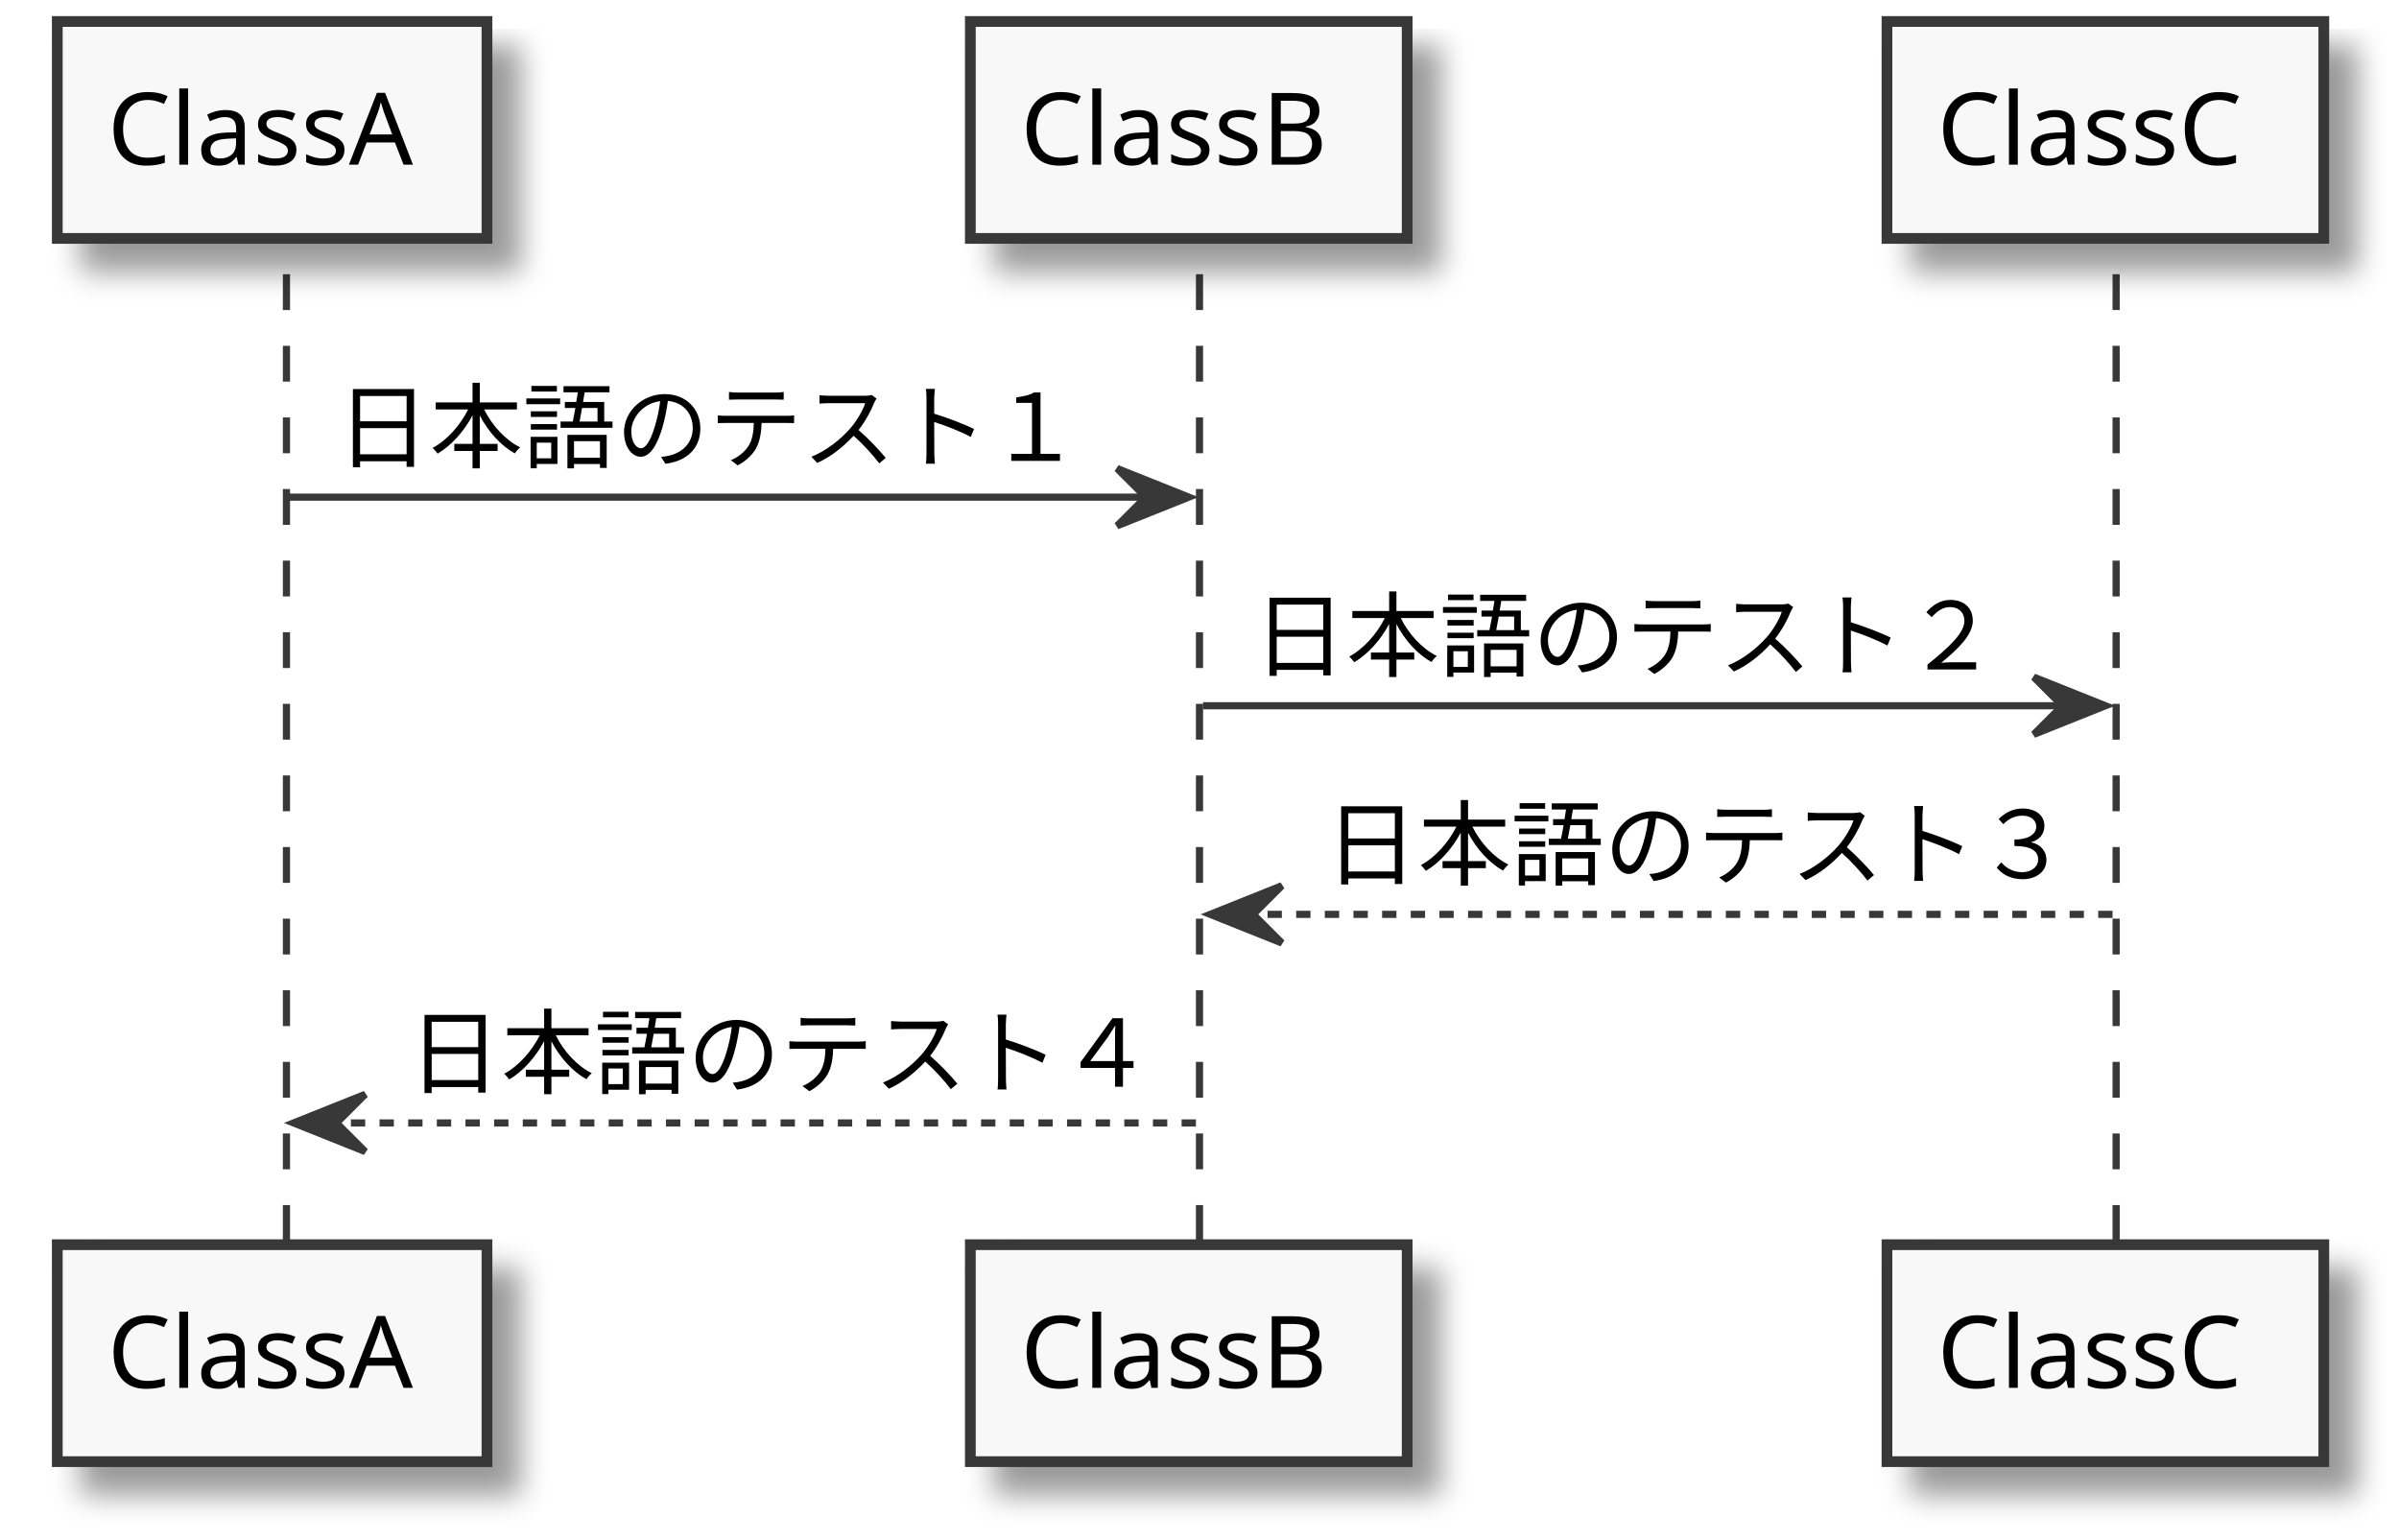
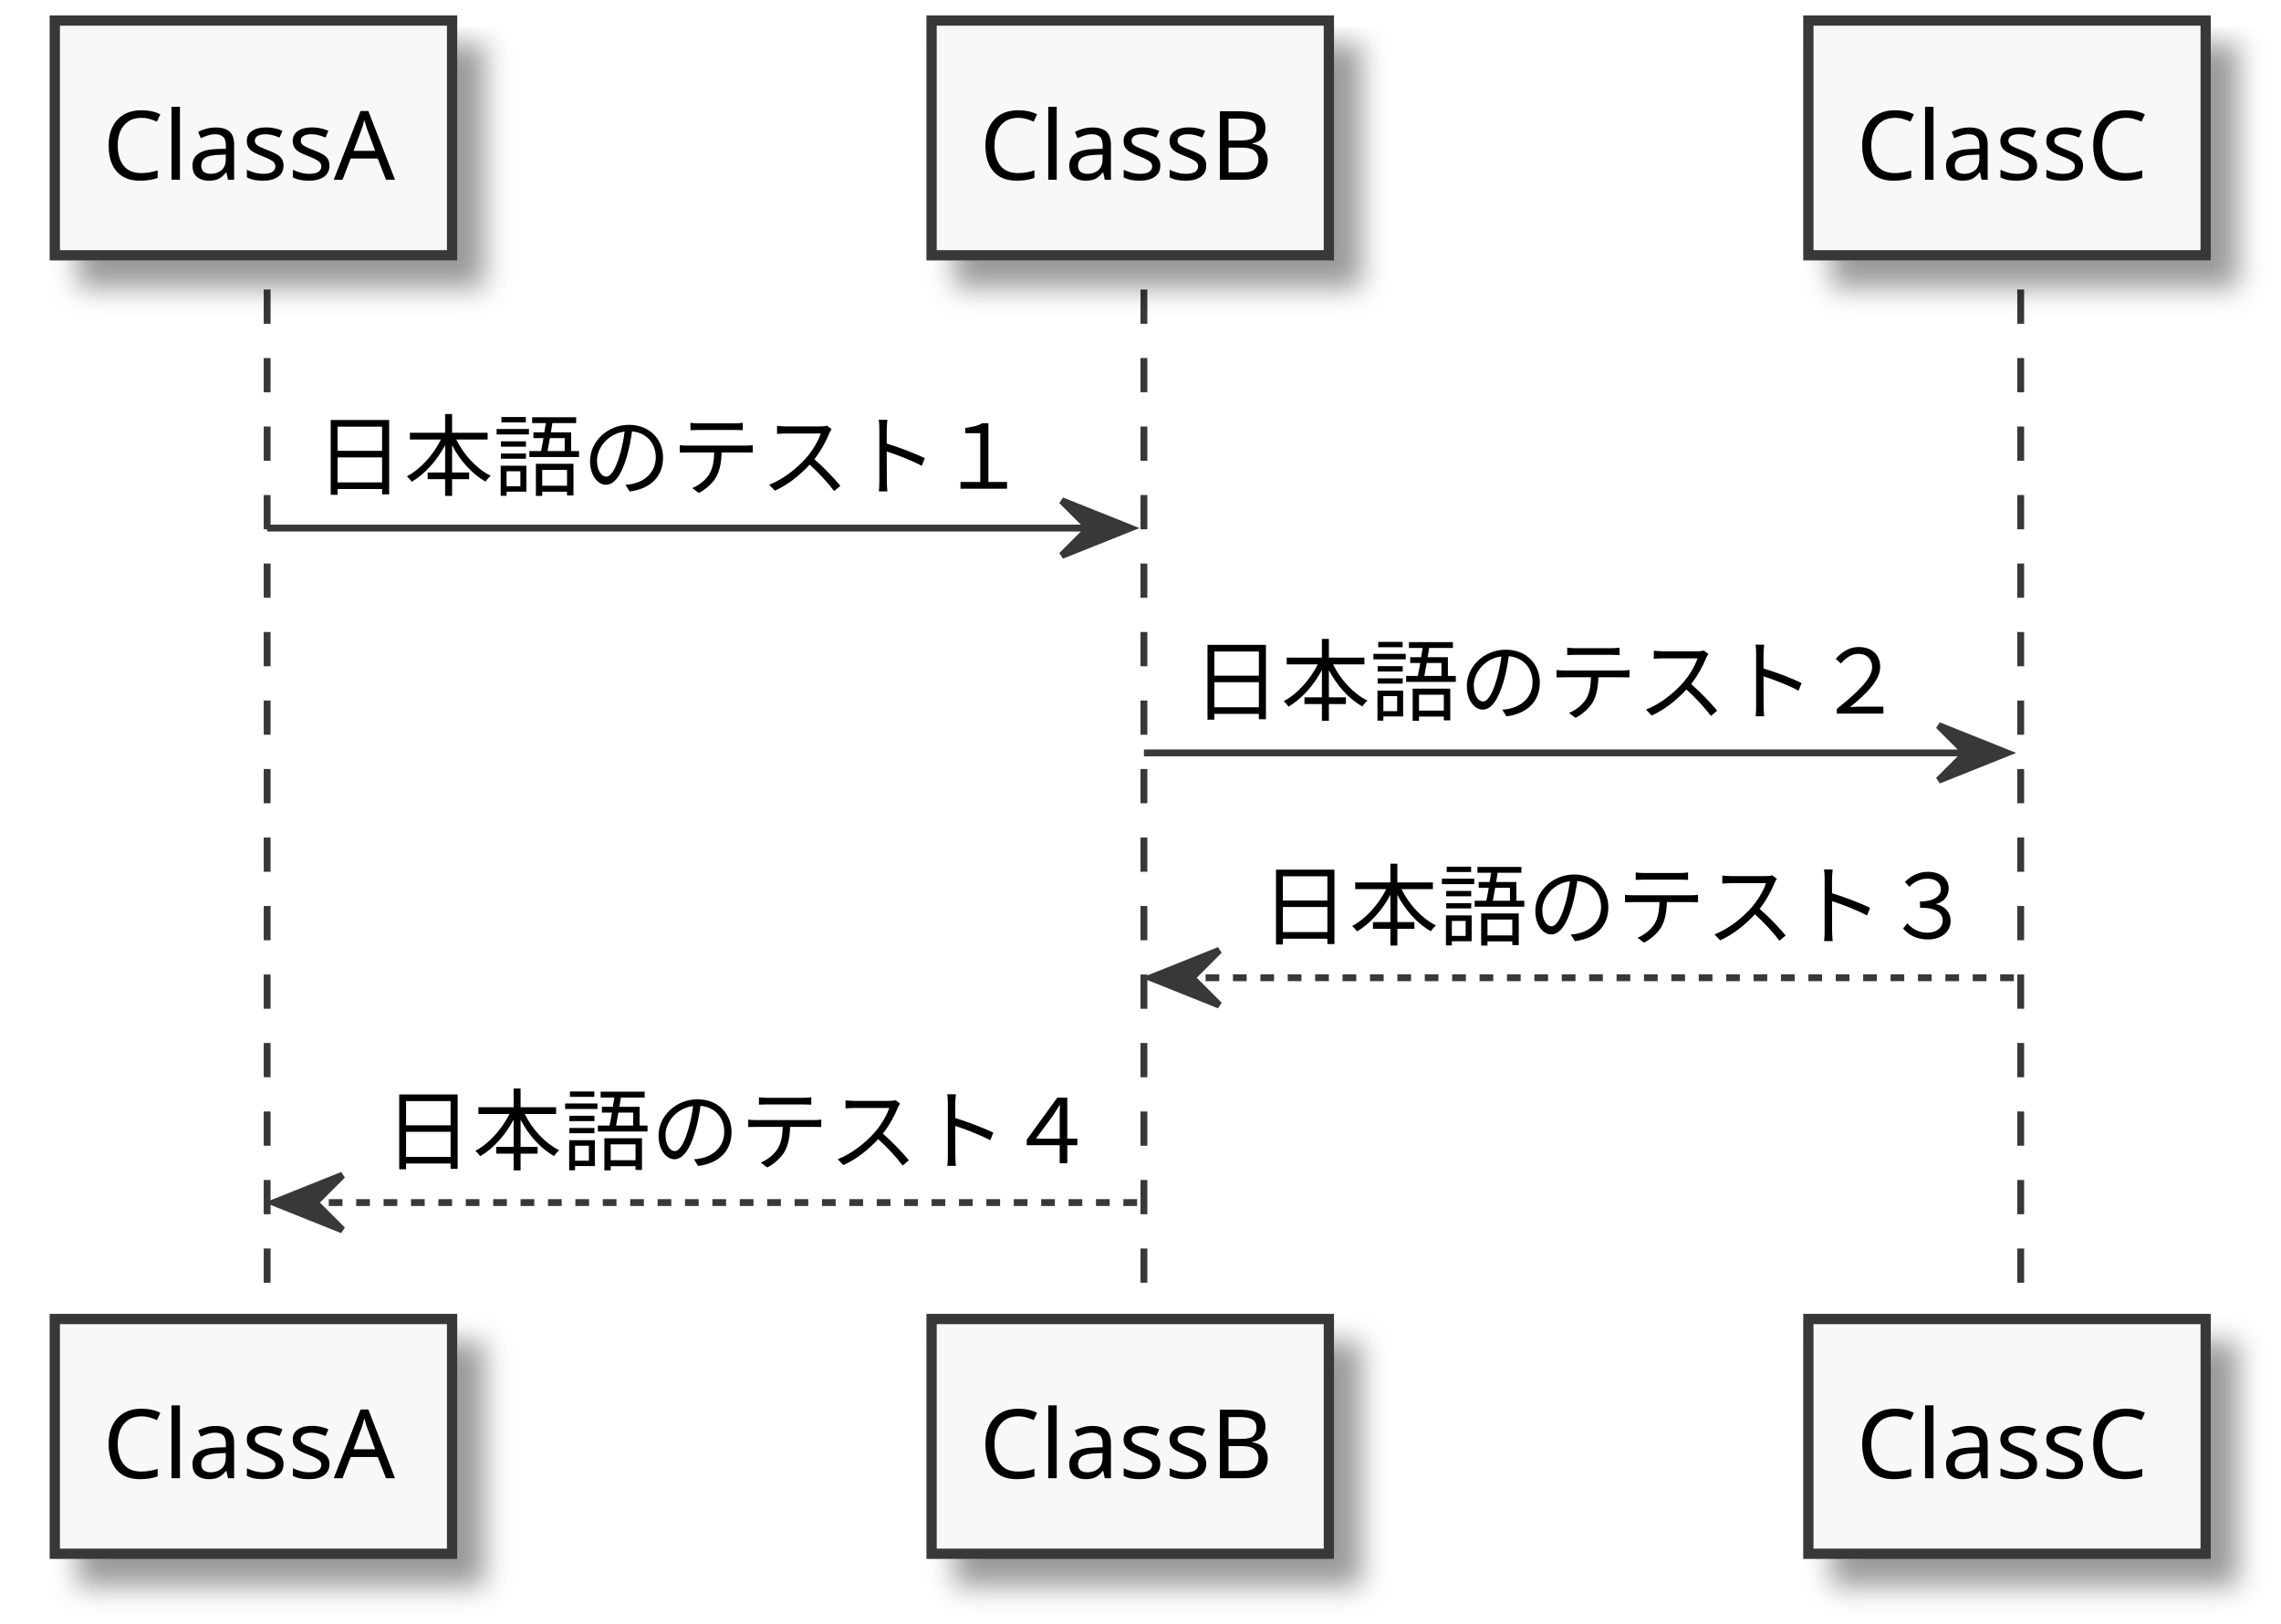
- <svg xmlns="http://www.w3.org/2000/svg" contentScriptType="application/ecmascript" contentStyleType="text/css" height="215px" preserveAspectRatio="none" style="width:335px;height:215px;" version="1.1" viewBox="0 0 335 215" width="335px" zoomAndPan="magnify">
+ <svg xmlns="http://www.w3.org/2000/svg" contentScriptType="application/ecmascript" contentStyleType="text/css" height="237px" preserveAspectRatio="none" style="width:333px;height:237px;" version="1.1" viewBox="0 0 333 237" width="333px" zoomAndPan="magnify">
  <defs>
    <filter height="300%" id="fb4w9o0u2nmlq" width="300%" x="-1" y="-1">
      <feGaussianBlur result="blurOut" stdDeviation="2.0" />
      <feColorMatrix in="blurOut" result="blurOut2" type="matrix" values="0 0 0 0 0 0 0 0 0 0 0 0 0 0 0 0 0 0 .4 0" />
      <feOffset dx="4.0" dy="4.0" in="blurOut2" result="blurOut3" />
      <feBlend in="SourceGraphic" in2="blurOut3" mode="normal" />
    </filter>
  </defs>
  <g>
-     <line style="stroke: #383838; stroke-width: 1.0; stroke-dasharray: 5.0,5.0;" x1="40" x2="40" y1="38.297" y2="174.828" />
-     <line style="stroke: #383838; stroke-width: 1.0; stroke-dasharray: 5.0,5.0;" x1="167.5" x2="167.5" y1="38.297" y2="174.828" />
-     <line style="stroke: #383838; stroke-width: 1.0; stroke-dasharray: 5.0,5.0;" x1="295.5" x2="295.5" y1="38.297" y2="174.828" />
-     <rect fill="#F8F8F8" filter="url(#fb4w9o0u2nmlq)" height="30.297" style="stroke: #383838; stroke-width: 1.5;" width="60" x="8" y="3" />
-     <text fill="#000000" font-family="sans-serif" font-size="14" lengthAdjust="spacingAndGlyphs" textLength="46" x="15" y="22.995">ClassA</text>
-     <rect fill="#F8F8F8" filter="url(#fb4w9o0u2nmlq)" height="30.297" style="stroke: #383838; stroke-width: 1.5;" width="60" x="8" y="173.828" />
-     <text fill="#000000" font-family="sans-serif" font-size="14" lengthAdjust="spacingAndGlyphs" textLength="46" x="15" y="193.823">ClassA</text>
-     <rect fill="#F8F8F8" filter="url(#fb4w9o0u2nmlq)" height="30.297" style="stroke: #383838; stroke-width: 1.5;" width="61" x="135.5" y="3" />
-     <text fill="#000000" font-family="sans-serif" font-size="14" lengthAdjust="spacingAndGlyphs" textLength="47" x="142.5" y="22.995">ClassB</text>
-     <rect fill="#F8F8F8" filter="url(#fb4w9o0u2nmlq)" height="30.297" style="stroke: #383838; stroke-width: 1.5;" width="61" x="135.5" y="173.828" />
-     <text fill="#000000" font-family="sans-serif" font-size="14" lengthAdjust="spacingAndGlyphs" textLength="47" x="142.5" y="193.823">ClassB</text>
-     <rect fill="#F8F8F8" filter="url(#fb4w9o0u2nmlq)" height="30.297" style="stroke: #383838; stroke-width: 1.5;" width="61" x="263.5" y="3" />
-     <text fill="#000000" font-family="sans-serif" font-size="14" lengthAdjust="spacingAndGlyphs" textLength="47" x="270.5" y="22.995">ClassC</text>
-     <rect fill="#F8F8F8" filter="url(#fb4w9o0u2nmlq)" height="30.297" style="stroke: #383838; stroke-width: 1.5;" width="61" x="263.5" y="173.828" />
-     <text fill="#000000" font-family="sans-serif" font-size="14" lengthAdjust="spacingAndGlyphs" textLength="47" x="270.5" y="193.823">ClassC</text>
-     <polygon fill="#383838" points="156,65.43,166,69.43,156,73.43,160,69.43" style="stroke: #383838; stroke-width: 1.0;" />
-     <line style="stroke: #383838; stroke-width: 1.0;" x1="40" x2="162" y1="69.43" y2="69.43" />
-     <text fill="#000000" font-family="sans-serif" font-size="13" lengthAdjust="spacingAndGlyphs" textLength="104" x="47" y="64.364">日本語のテスト１</text>
-     <polygon fill="#383838" points="284,94.562,294,98.562,284,102.562,288,98.562" style="stroke: #383838; stroke-width: 1.0;" />
-     <line style="stroke: #383838; stroke-width: 1.0;" x1="168" x2="290" y1="98.562" y2="98.562" />
-     <text fill="#000000" font-family="sans-serif" font-size="13" lengthAdjust="spacingAndGlyphs" textLength="104" x="175" y="93.497">日本語のテスト２</text>
-     <polygon fill="#383838" points="179,123.695,169,127.695,179,131.695,175,127.695" style="stroke: #383838; stroke-width: 1.0;" />
-     <line style="stroke: #383838; stroke-width: 1.0; stroke-dasharray: 2.0,2.0;" x1="173" x2="295" y1="127.695" y2="127.695" />
-     <text fill="#000000" font-family="sans-serif" font-size="13" lengthAdjust="spacingAndGlyphs" textLength="104" x="185" y="122.629">日本語のテスト３</text>
-     <polygon fill="#383838" points="51,152.828,41,156.828,51,160.828,47,156.828" style="stroke: #383838; stroke-width: 1.0;" />
-     <line style="stroke: #383838; stroke-width: 1.0; stroke-dasharray: 2.0,2.0;" x1="45" x2="167" y1="156.828" y2="156.828" />
-     <text fill="#000000" font-family="sans-serif" font-size="13" lengthAdjust="spacingAndGlyphs" textLength="104" x="57" y="151.762">日本語のテスト４</text>
+     <line style="stroke: #383838; stroke-width: 1.0; stroke-dasharray: 5.0,5.0;" x1="39" x2="39" y1="42.272" y2="193.568" />
+     <line style="stroke: #383838; stroke-width: 1.0; stroke-dasharray: 5.0,5.0;" x1="167" x2="167" y1="42.272" y2="193.568" />
+     <line style="stroke: #383838; stroke-width: 1.0; stroke-dasharray: 5.0,5.0;" x1="295" x2="295" y1="42.272" y2="193.568" />
+     <rect fill="#F8F8F8" filter="url(#fb4w9o0u2nmlq)" height="34.272" style="stroke: #383838; stroke-width: 1.5;" width="58" x="8" y="3" />
+     <text fill="#000000" font-family="sans-serif" font-size="14" lengthAdjust="spacingAndGlyphs" textLength="44" x="15" y="26.24">ClassA</text>
+     <rect fill="#F8F8F8" filter="url(#fb4w9o0u2nmlq)" height="34.272" style="stroke: #383838; stroke-width: 1.5;" width="58" x="8" y="192.568" />
+     <text fill="#000000" font-family="sans-serif" font-size="14" lengthAdjust="spacingAndGlyphs" textLength="44" x="15" y="215.808">ClassA</text>
+     <rect fill="#F8F8F8" filter="url(#fb4w9o0u2nmlq)" height="34.272" style="stroke: #383838; stroke-width: 1.5;" width="58" x="136" y="3" />
+     <text fill="#000000" font-family="sans-serif" font-size="14" lengthAdjust="spacingAndGlyphs" textLength="44" x="143" y="26.24">ClassB</text>
+     <rect fill="#F8F8F8" filter="url(#fb4w9o0u2nmlq)" height="34.272" style="stroke: #383838; stroke-width: 1.5;" width="58" x="136" y="192.568" />
+     <text fill="#000000" font-family="sans-serif" font-size="14" lengthAdjust="spacingAndGlyphs" textLength="44" x="143" y="215.808">ClassB</text>
+     <rect fill="#F8F8F8" filter="url(#fb4w9o0u2nmlq)" height="34.272" style="stroke: #383838; stroke-width: 1.5;" width="58" x="264" y="3" />
+     <text fill="#000000" font-family="sans-serif" font-size="14" lengthAdjust="spacingAndGlyphs" textLength="44" x="271" y="26.24">ClassC</text>
+     <rect fill="#F8F8F8" filter="url(#fb4w9o0u2nmlq)" height="34.272" style="stroke: #383838; stroke-width: 1.5;" width="58" x="264" y="192.568" />
+     <text fill="#000000" font-family="sans-serif" font-size="14" lengthAdjust="spacingAndGlyphs" textLength="44" x="271" y="215.808">ClassC</text>
+     <polygon fill="#383838" points="155,73.096,165,77.096,155,81.096,159,77.096" style="stroke: #383838; stroke-width: 1.0;" />
+     <line style="stroke: #383838; stroke-width: 1.0;" x1="39" x2="161" y1="77.096" y2="77.096" />
+     <text fill="#000000" font-family="sans-serif" font-size="13" lengthAdjust="spacingAndGlyphs" textLength="104" x="46" y="71.352">日本語のテスト１</text>
+     <polygon fill="#383838" points="283,105.92,293,109.92,283,113.92,287,109.92" style="stroke: #383838; stroke-width: 1.0;" />
+     <line style="stroke: #383838; stroke-width: 1.0;" x1="167" x2="289" y1="109.92" y2="109.92" />
+     <text fill="#000000" font-family="sans-serif" font-size="13" lengthAdjust="spacingAndGlyphs" textLength="104" x="174" y="104.176">日本語のテスト２</text>
+     <polygon fill="#383838" points="178,138.744,168,142.744,178,146.744,174,142.744" style="stroke: #383838; stroke-width: 1.0;" />
+     <line style="stroke: #383838; stroke-width: 1.0; stroke-dasharray: 2.0,2.0;" x1="172" x2="294" y1="142.744" y2="142.744" />
+     <text fill="#000000" font-family="sans-serif" font-size="13" lengthAdjust="spacingAndGlyphs" textLength="104" x="184" y="137">日本語のテスト３</text>
+     <polygon fill="#383838" points="50,171.568,40,175.568,50,179.568,46,175.568" style="stroke: #383838; stroke-width: 1.0;" />
+     <line style="stroke: #383838; stroke-width: 1.0; stroke-dasharray: 2.0,2.0;" x1="44" x2="166" y1="175.568" y2="175.568" />
+     <text fill="#000000" font-family="sans-serif" font-size="13" lengthAdjust="spacingAndGlyphs" textLength="104" x="56" y="169.824">日本語のテスト４</text>
  </g>
</svg>
